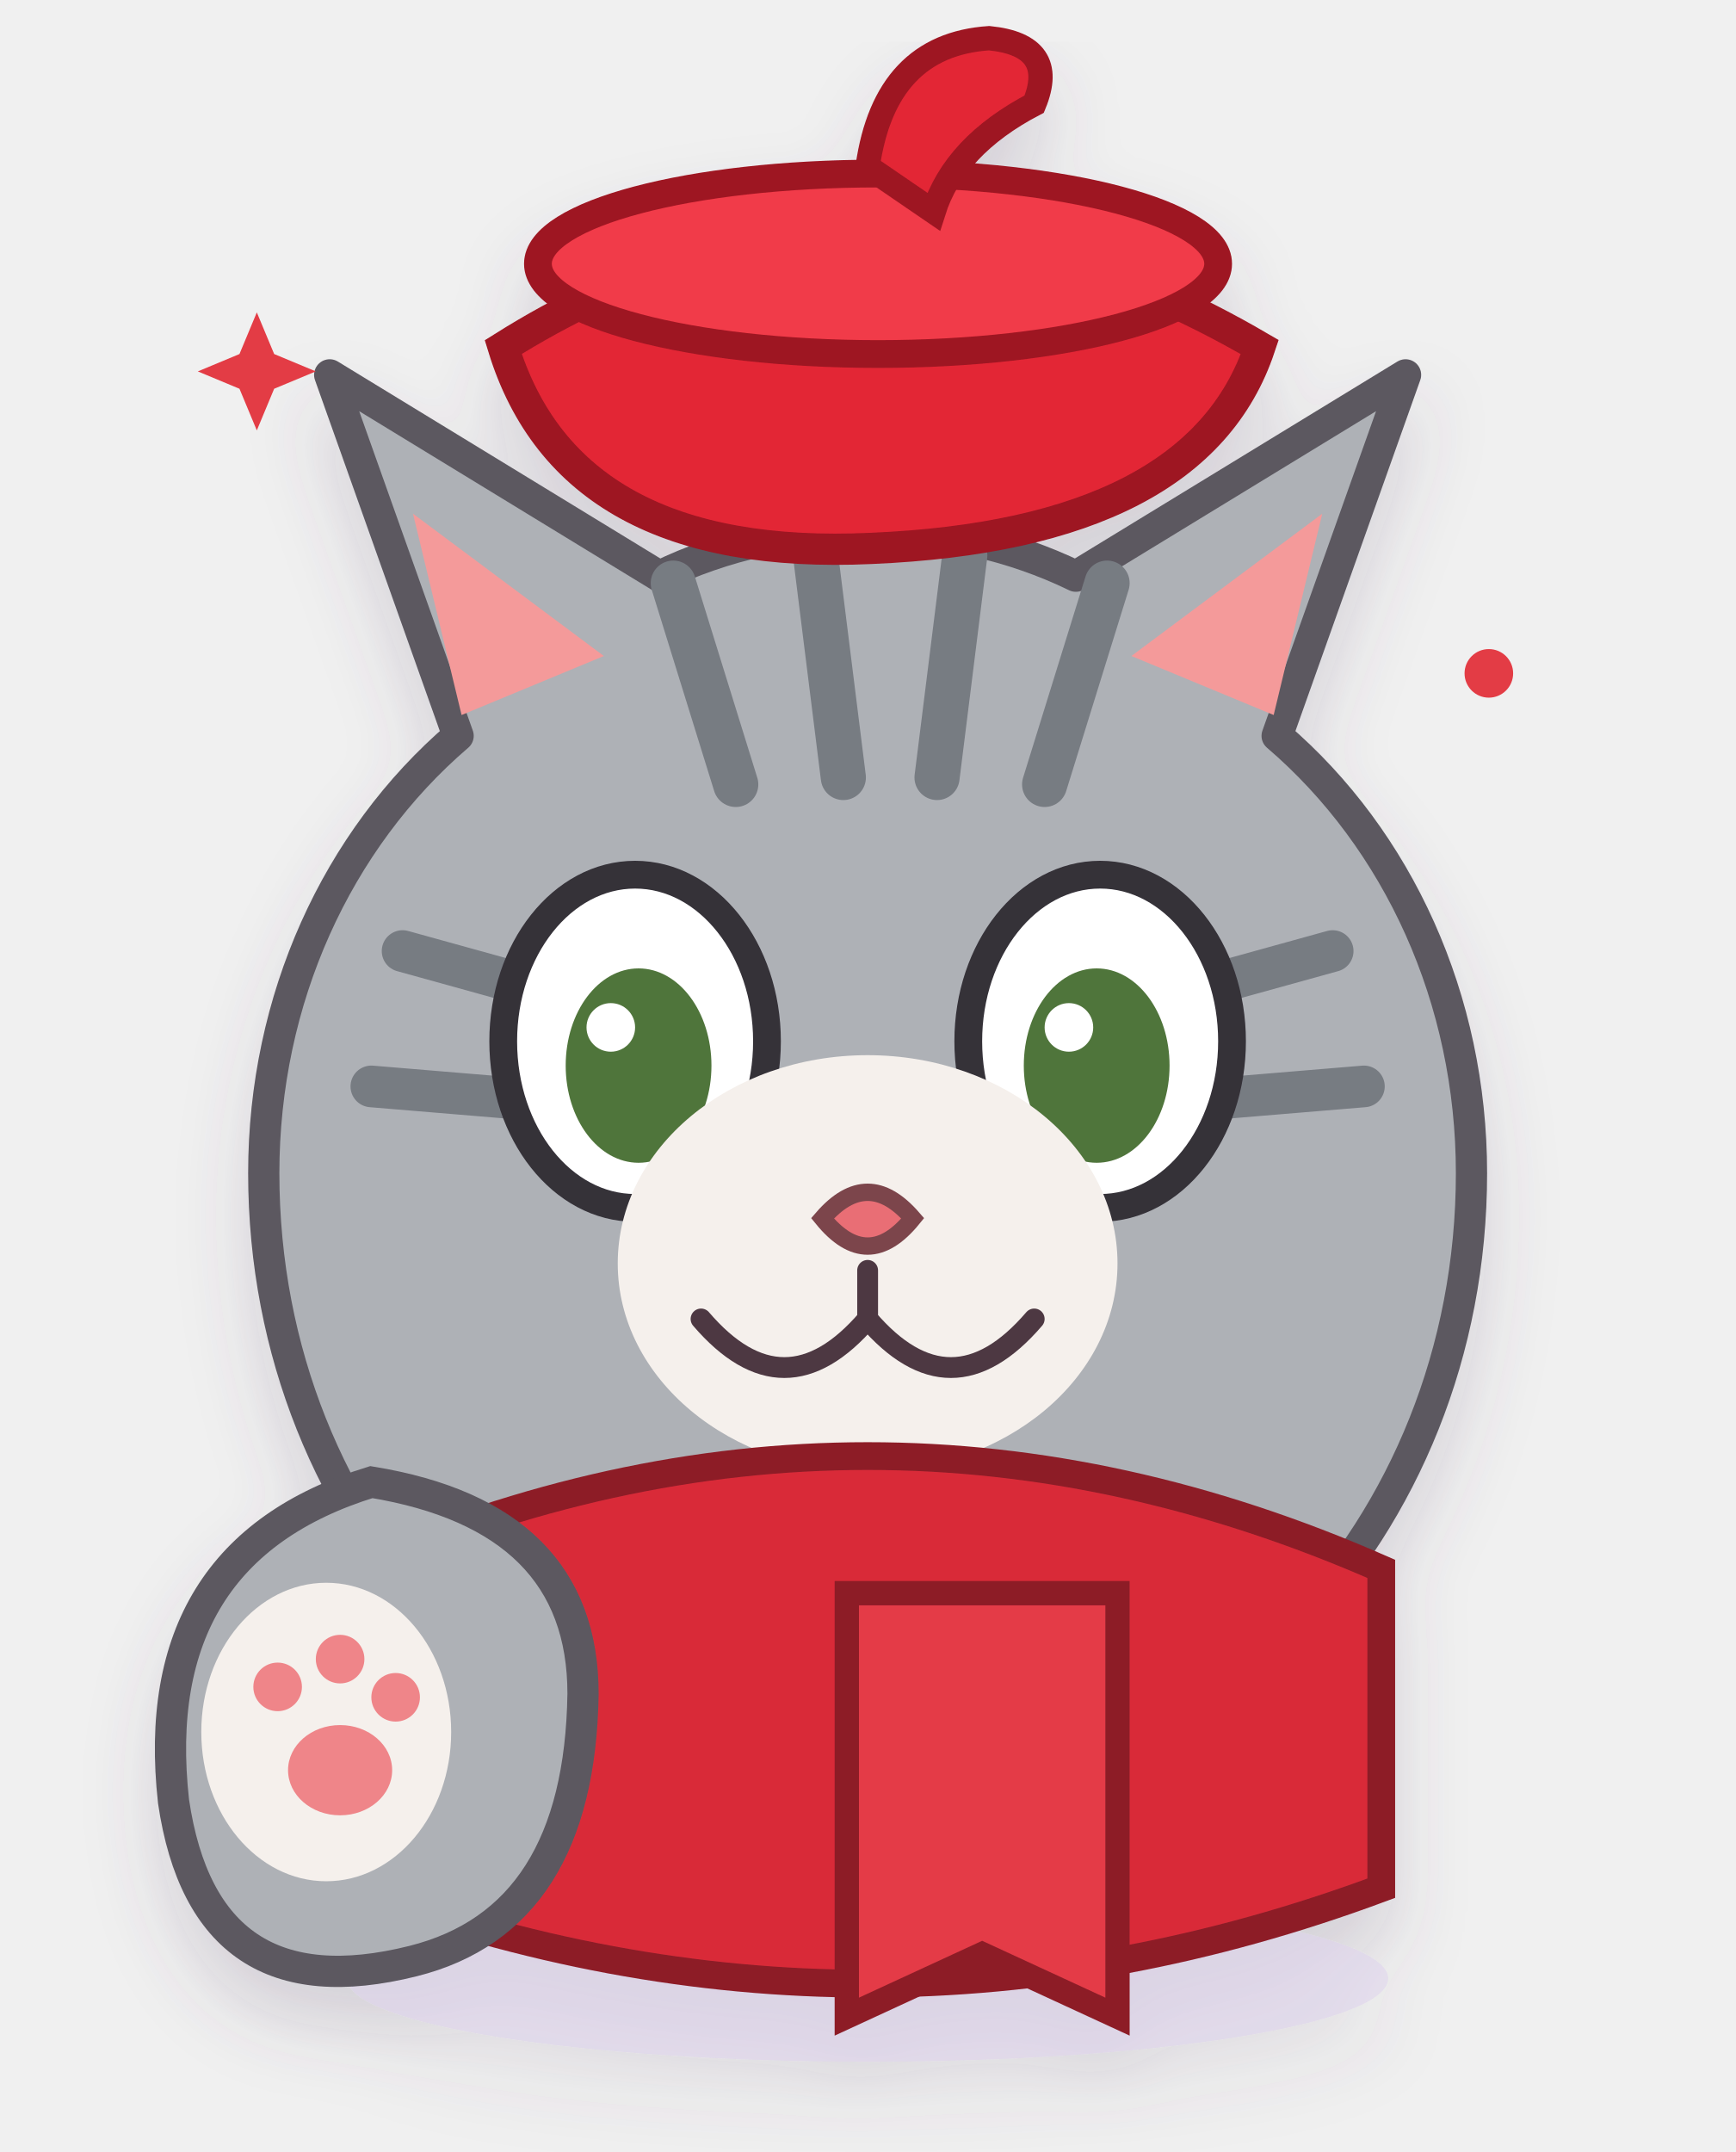
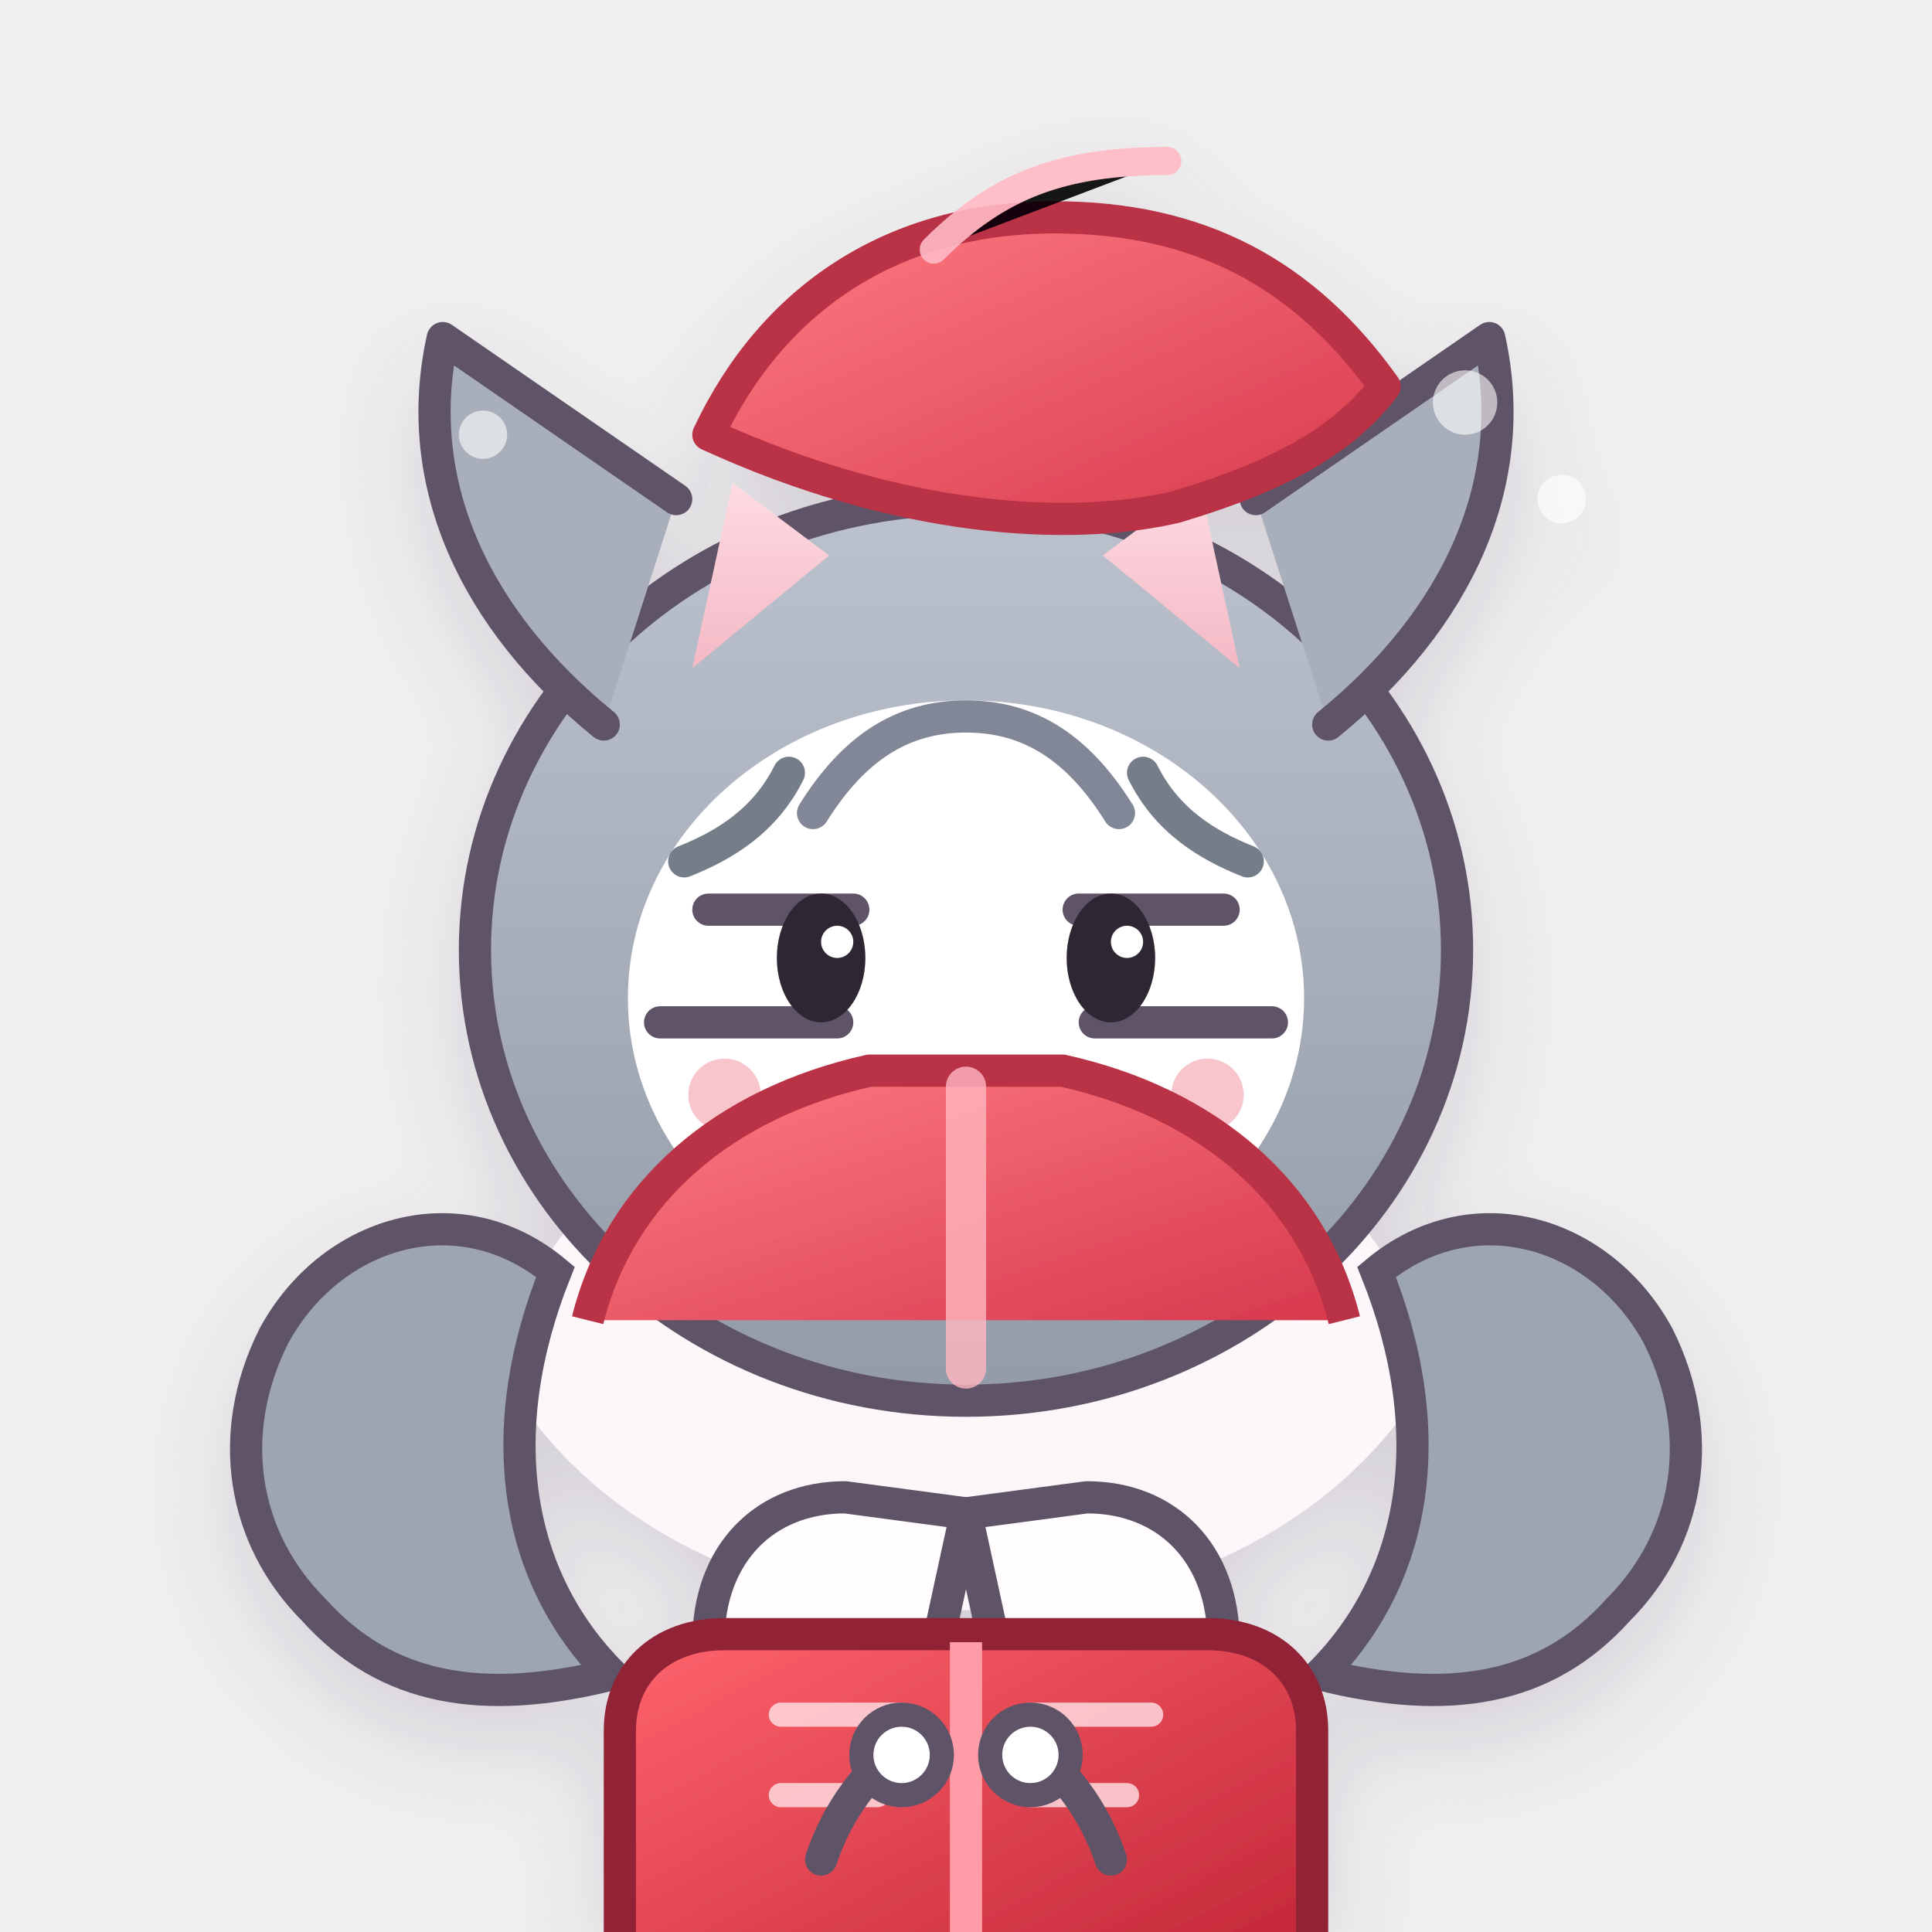
- <svg xmlns="http://www.w3.org/2000/svg" viewBox="0 0 500 620" role="img" aria-label="쁘띠냥, 회색 고양이 단어와 문법 선생님">
+ <svg xmlns="http://www.w3.org/2000/svg" viewBox="0 0 240 240" role="img" aria-label="쁘띠냥">
  <defs>
-     <filter id="s" x="-30%" y="-30%" width="160%" height="180%">
-       <feDropShadow dx="0" dy="12" stdDeviation="10" flood-color="#5d4771" flood-opacity=".18" />
+     <linearGradient id="fur" x1="0" y1="0" x2="0" y2="1">
+       <stop offset="0" stop-color="#bcc2cd" />
+       <stop offset="1" stop-color="#939ba8" />
+     </linearGradient>
+     <linearGradient id="pink" x1="0" y1="0" x2="0" y2="1">
+       <stop offset="0" stop-color="#ffdbe2" />
+       <stop offset="1" stop-color="#f3b9c5" />
+     </linearGradient>
+     <linearGradient id="red" x1="0" y1="0" x2="1" y2="1">
+       <stop offset="0" stop-color="#ff7d83" />
+       <stop offset="1" stop-color="#d7394d" />
+     </linearGradient>
+     <linearGradient id="book" x1="0" y1="0" x2="1" y2="1">
+       <stop offset="0" stop-color="#ff646c" />
+       <stop offset="1" stop-color="#bf2335" />
+     </linearGradient>
+     <filter id="shadow" x="-20%" y="-20%" width="140%" height="140%">
+       <feDropShadow dx="0" dy="5" stdDeviation="6" flood-color="#5c4773" flood-opacity=".18" />
    </filter>
-     <style>
- .char{transform-box:fill-box;transform-origin:center bottom;animation:float 3.2s ease-in-out infinite}.paw{transform-box:fill-box;transform-origin:55% 85%;animation:wave 2.8s ease-in-out infinite}.eye{transform-box:fill-box;transform-origin:center;animation:blink 5s infinite}.spark{animation:twinkle 2.2s ease-in-out infinite;transform-origin:center}
- @keyframes float{0%,100%{transform:translateY(0)}50%{transform:translateY(-8px)}}@keyframes wave{0%,68%,100%{transform:rotate(0)}76%{transform:rotate(-12deg)}84%{transform:rotate(8deg)}}@keyframes blink{0%,46%,50%,100%{transform:scaleY(1)}48%{transform:scaleY(.08)}}@keyframes twinkle{0%,100%{opacity:.25;transform:scale(.75)}50%{opacity:1;transform:scale(1.15)}}@media(prefers-reduced-motion:reduce){.char,.paw,.eye,.spark{animation:none}}
- </style>
  </defs>
-   <g class="char" filter="url(#s)">
-     <ellipse cx="250" cy="570" rx="150" ry="24" fill="#d9cbea" opacity=".45" />
-     <path d="M132 212L95 108l95 58c37-18 83-18 120 0l95-58-37 104c35 30 56 76 56 126 0 103-78 184-174 184S76 441 76 338c0-50 21-96 56-126z" fill="#aeb1b6" stroke="#5b5860" stroke-width="9" stroke-linejoin="round" />
-     <path d="M119 148l55 41-41 17zM381 148l-55 41 41 17z" fill="#f49a9a" />
-     <path d="M194 168l18 58M235 160l8 64M278 160l-8 64M319 168l-18 58" stroke="#777b82" stroke-width="13" stroke-linecap="round" />
-     <path d="M116 274l65 18M107 313l72 6M384 274l-65 18M393 313l-72 6" stroke="#777b82" stroke-width="12" stroke-linecap="round" />
-     <ellipse class="eye" cx="183" cy="300" rx="38" ry="48" fill="#fff" stroke="#343038" stroke-width="8" />
-     <ellipse class="eye" cx="317" cy="300" rx="38" ry="48" fill="#fff" stroke="#343038" stroke-width="8" />
-     <ellipse cx="184" cy="307" rx="21" ry="28" fill="#50743b" />
-     <ellipse cx="316" cy="307" rx="21" ry="28" fill="#50743b" />
-     <circle cx="176" cy="296" r="7" fill="#fff" />
-     <circle cx="308" cy="296" r="7" fill="#fff" />
-     <ellipse cx="250" cy="364" rx="72" ry="60" fill="#f5f0ec" />
-     <path d="M237 351q13-15 26 0-13 16-26 0z" fill="#e96e74" stroke="#7b454c" stroke-width="5" />
-     <path d="M250 366v14m0 0q-24 28-48 0m48 0q24 28 48 0" fill="none" stroke="#4d3842" stroke-width="6" stroke-linecap="round" />
-     <path d="M102 452q148-65 296 0v92q-148 55-296 0z" fill="#d92c39" stroke="#8d1d28" stroke-width="8" />
-     <path d="M244 459h78v122l-39-18-39 18z" fill="#e43b46" stroke="#8d1d28" stroke-width="7" />
-     <g class="paw">
-       <path d="M107 427q-65 20-57 92 9 61 69 46 48-12 49-77 0-51-61-61z" fill="#aeb1b6" stroke="#5b5860" stroke-width="9" />
-       <ellipse cx="94" cy="499" rx="36" ry="43" fill="#f5f0ec" />
-       <circle cx="80" cy="486" r="7" fill="#ef8589" />
-       <circle cx="98" cy="478" r="7" fill="#ef8589" />
-       <circle cx="114" cy="489" r="7" fill="#ef8589" />
-       <ellipse cx="98" cy="510" rx="15" ry="13" fill="#ef8589" />
+   <g filter="url(#shadow)">
+     <g transform="translate(120 118)">
+       <path d="M-58 52c3-14 15-28 31-33h54c16 5 28 19 31 33-10 18-31 30-58 30s-48-12-58-30z" fill="#fff9fd" opacity=".94" />
+       <path d="M-51 40c-8 20-5 38 7 50-16 4-28 2-37-8-9-9-11-22-5-34 7-13 23-18 35-8z" fill="#9da5b0" stroke="#5f5367" stroke-width="4" />
+       <path d="M51 40c8 20 5 38-7 50 16 4 28 2 37-8 9-9 11-22 5-34-7-13-23-18-35-8z" fill="#9da5b0" stroke="#5f5367" stroke-width="4" />
+       <ellipse cx="0" cy="0" rx="61" ry="56" fill="url(#fur)" stroke="#5f5367" stroke-width="4" />
+       <path d="M-45-28c-16-13-24-30-20-48l29 20" fill="#a8afba" stroke="#5f5367" stroke-width="4" stroke-linecap="round" stroke-linejoin="round" />
+       <path d="M45-28c16-13 24-30 20-48L36-56" fill="#a8afba" stroke="#5f5367" stroke-width="4" stroke-linecap="round" stroke-linejoin="round" />
+       <path d="M-29-58-17-49-34-35" fill="url(#pink)" />
+       <path d="M29-58 17-49 34-35" fill="url(#pink)" />
+       <ellipse cx="0" cy="6" rx="42" ry="37" fill="#ffffff" />
+       <path d="M-19-17c5-8 11-12 19-12 8 0 14 4 19 12" fill="none" stroke="#818796" stroke-width="4" stroke-linecap="round" />
+       <path d="M-14-5h-18M-16 9h-22M14-5h18M16 9h22" stroke="#5f5367" stroke-width="4" stroke-linecap="round" />
+       <ellipse cx="-18" cy="1" rx="5.5" ry="8" fill="#2d2830" />
+       <ellipse cx="18" cy="1" rx="5.5" ry="8" fill="#2d2830" />
+       <circle cx="-16" cy="-1" r="2" fill="#fff" />
+       <circle cx="20" cy="-1" r="2" fill="#fff" />
+       <path d="M-8 15 0 21 8 15" fill="#f09ba9" stroke="#5f5367" stroke-width="3" stroke-linejoin="round" />
+       <path d="M0 21v6" stroke="#5f5367" stroke-width="3" stroke-linecap="round" />
+       <path d="M-14 31c9 8 33 8 42 0" fill="none" stroke="#5f5367" stroke-width="4" stroke-linecap="round" />
+       <circle cx="-30" cy="18" r="4.5" fill="#f6b7c1" opacity=".8" />
+       <circle cx="30" cy="18" r="4.5" fill="#f6b7c1" opacity=".8" />
+       <path d="M-35-11c5-2 10-5 13-11M35-11c-5-2-10-5-13-11" stroke="#757d89" stroke-width="4" stroke-linecap="round" />
+       <path d="M-47 46c4-16 17-27 35-31h24c18 4 31 15 35 31" fill="url(#red)" stroke="#b93245" stroke-width="4" stroke-linejoin="round" />
+       <path d="M0 17v35" stroke="#ffb6c0" stroke-width="5" stroke-linecap="round" opacity=".8" />
+       <path d="M-15 68c-10 0-17 7-17 18v7h27l5-23z" fill="#fffdfd" stroke="#5f5367" stroke-width="4" stroke-linejoin="round" />
+       <path d="M15 68c10 0 17 7 17 18v7H5L0 70z" fill="#fffdfd" stroke="#5f5367" stroke-width="4" stroke-linejoin="round" />
+       <g transform="translate(0 82)">
+         <path d="M-30 3h60c8 0 13 5 13 12v33H-43V15c0-7 5-12 13-12z" fill="url(#book)" stroke="#922136" stroke-width="4" />
+         <path d="M0 4v44" stroke="#ff9ca7" stroke-width="4" />
+         <path d="M-23 13h15M-23 23h12M8 13h15M8 23h12" stroke="#ffd9de" stroke-width="3" stroke-linecap="round" opacity=".85" />
+         <path d="M-7 16q-8 6-11 15M7 16q8 6 11 15" stroke="#5f5367" stroke-width="4" stroke-linecap="round" />
+         <circle cx="-8" cy="18" r="5" fill="#fff" stroke="#5f5367" stroke-width="3" />
+         <circle cx="8" cy="18" r="5" fill="#fff" stroke="#5f5367" stroke-width="3" />
+       </g>
+       <g transform="translate(6 -82)">
+         <ellipse cx="0" cy="13" rx="30" ry="10" fill="#e14557" />
+         <path d="M-38 18c8-17 23-27 43-27 18 0 31 7 41 21-6 8-16 12-26 15-13 3-34 2-58-9z" fill="url(#red)" stroke="#b93245" stroke-width="4" stroke-linejoin="round" />
+         <path d="M-10-5c8-8 16-11 29-11" stroke="#ffb9c4" stroke-width="3.5" stroke-linecap="round" opacity=".9" />
+       </g>
+       <g fill="#fff" opacity=".6">
+         <circle cx="62" cy="-68" r="4" />
+         <circle cx="74" cy="-56" r="3" />
+         <circle cx="-60" cy="-64" r="3" />
+       </g>
    </g>
-     <path d="M145 100q105-66 218 0-18 54-112 58-87 4-106-58z" fill="#e32636" stroke="#9e1622" stroke-width="9" />
-     <ellipse cx="253" cy="76" rx="98" ry="26" fill="#f13a48" stroke="#9e1622" stroke-width="8" />
-     <path d="M250 48q5-35 35-37 20 2 13 19-23 12-29 31z" fill="#e32636" stroke="#9e1622" stroke-width="7" />
-   </g>
-   <g class="spark" fill="#e33c45">
-     <path d="M74 90l5 12 12 5-12 5-5 12-5-12-12-5 12-5z" />
-     <circle cx="429" cy="194" r="7" />
  </g>
</svg>
